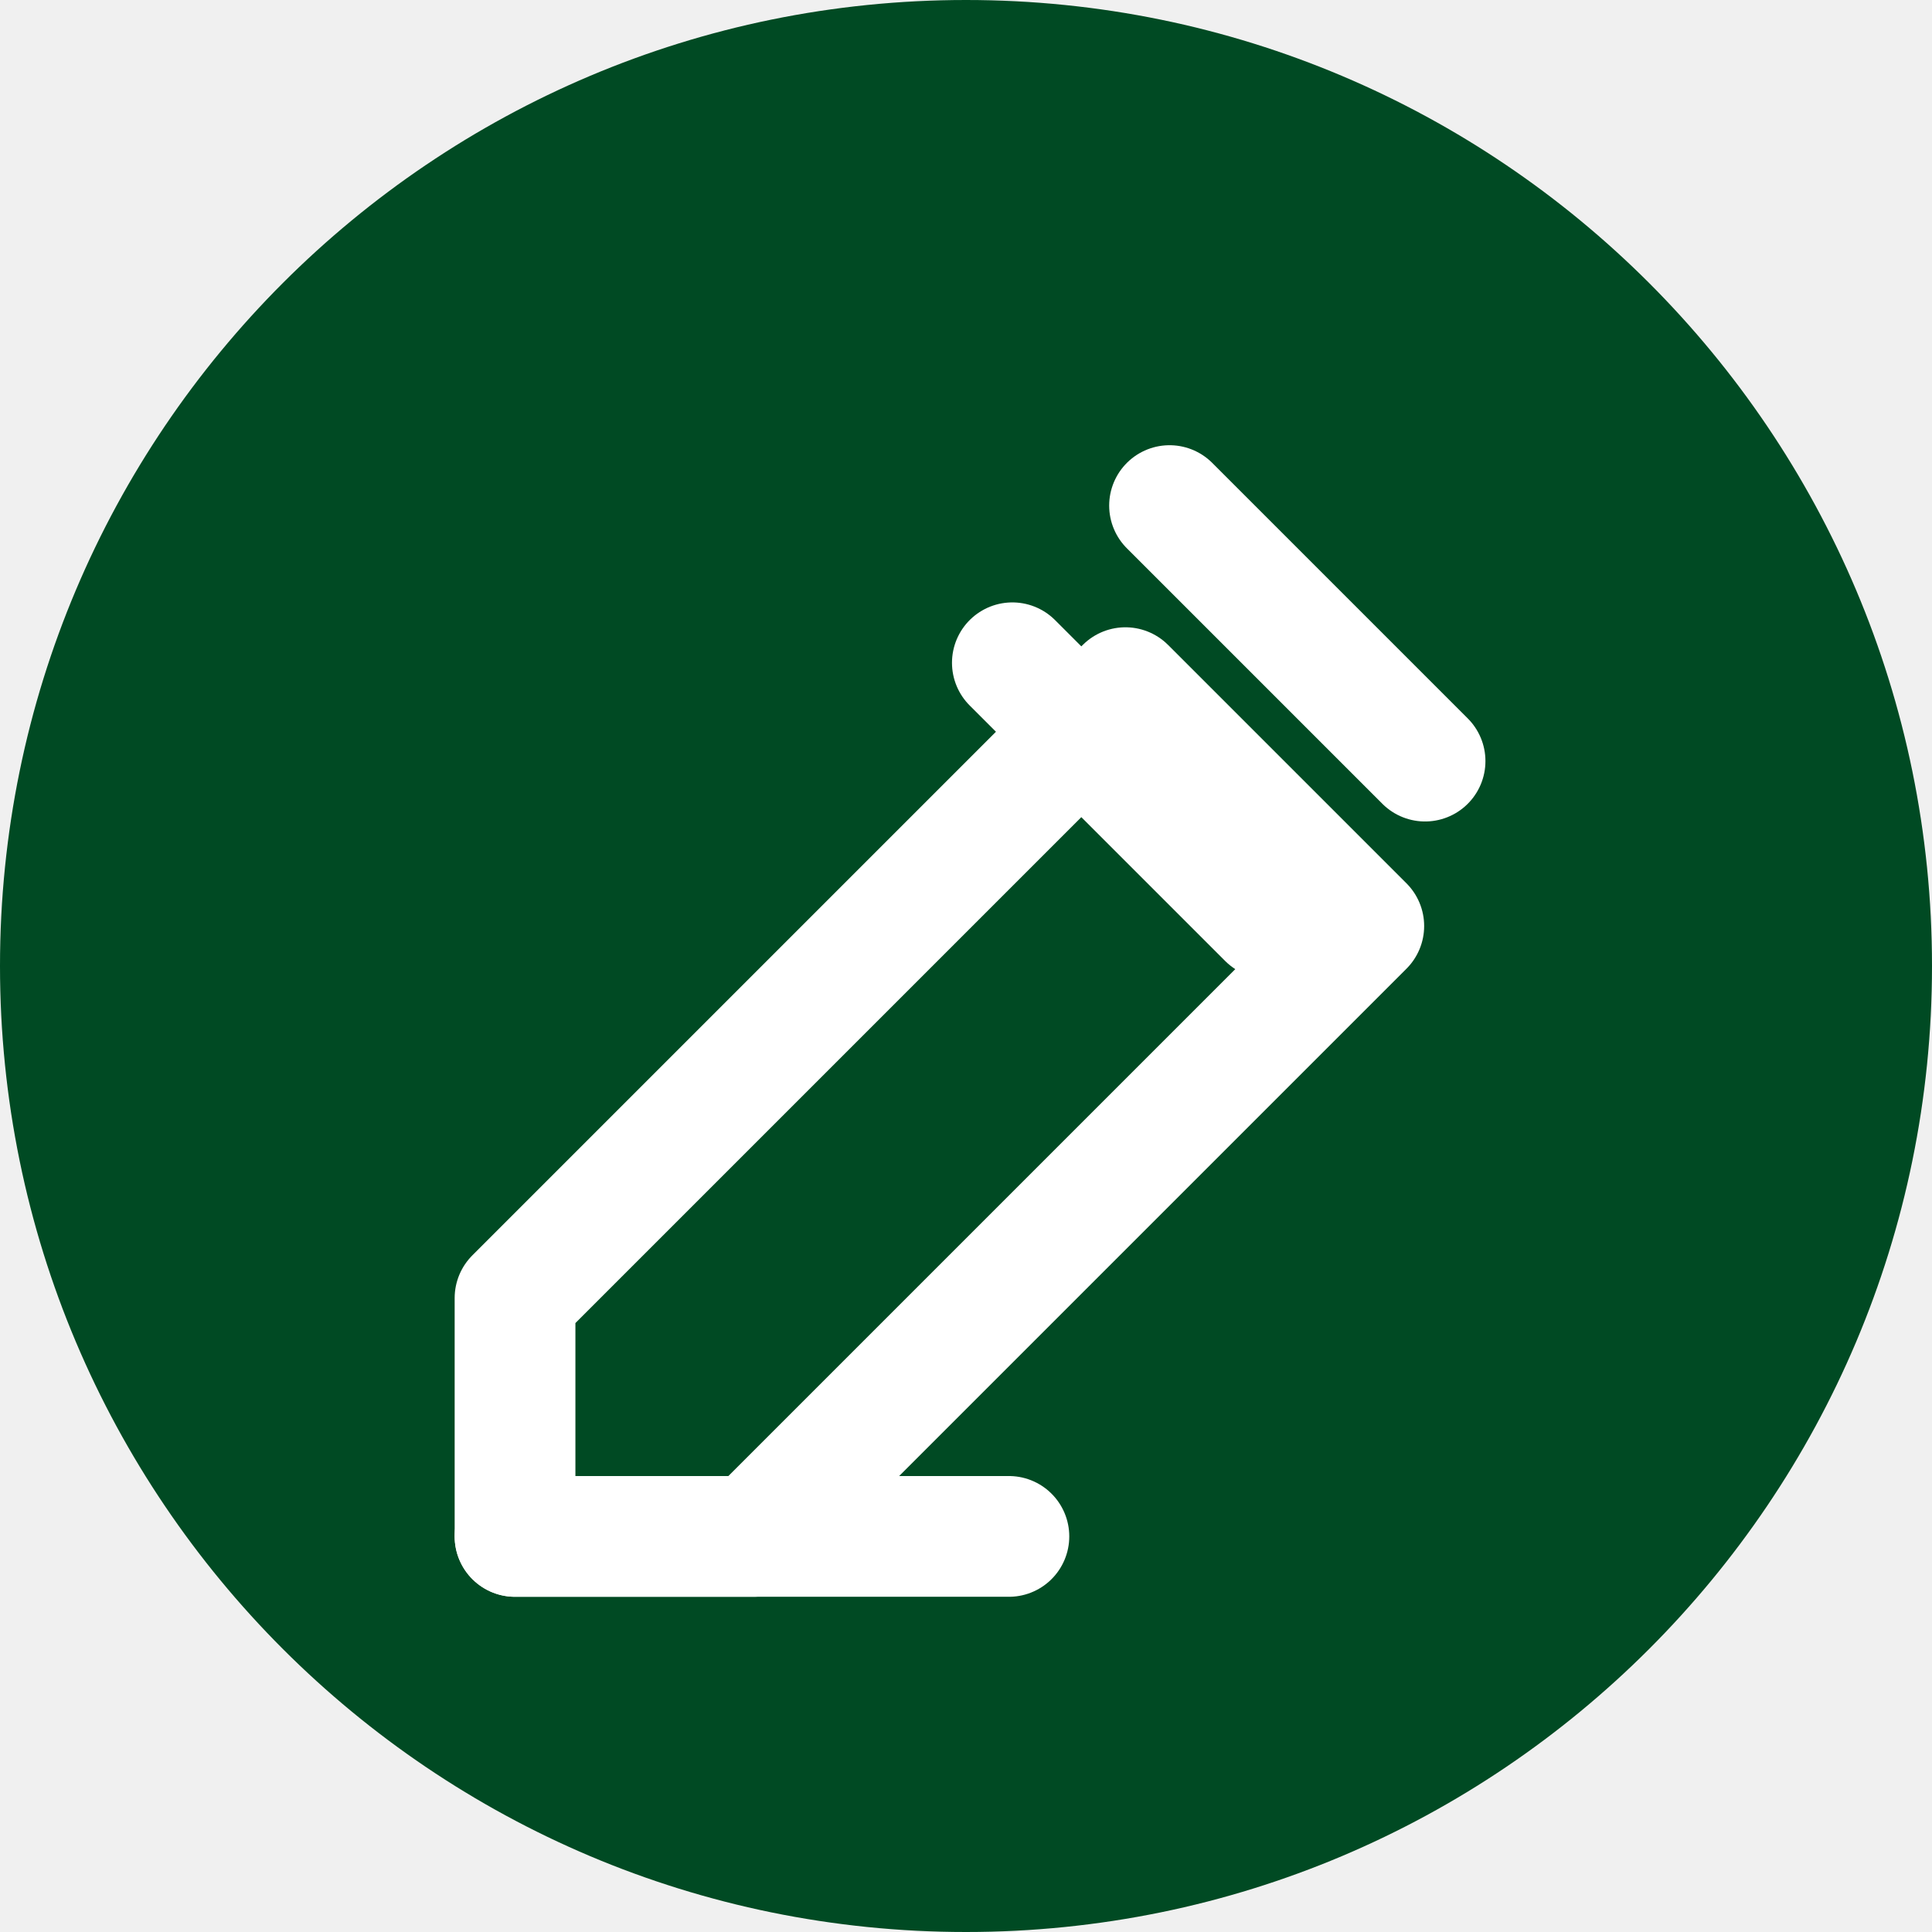
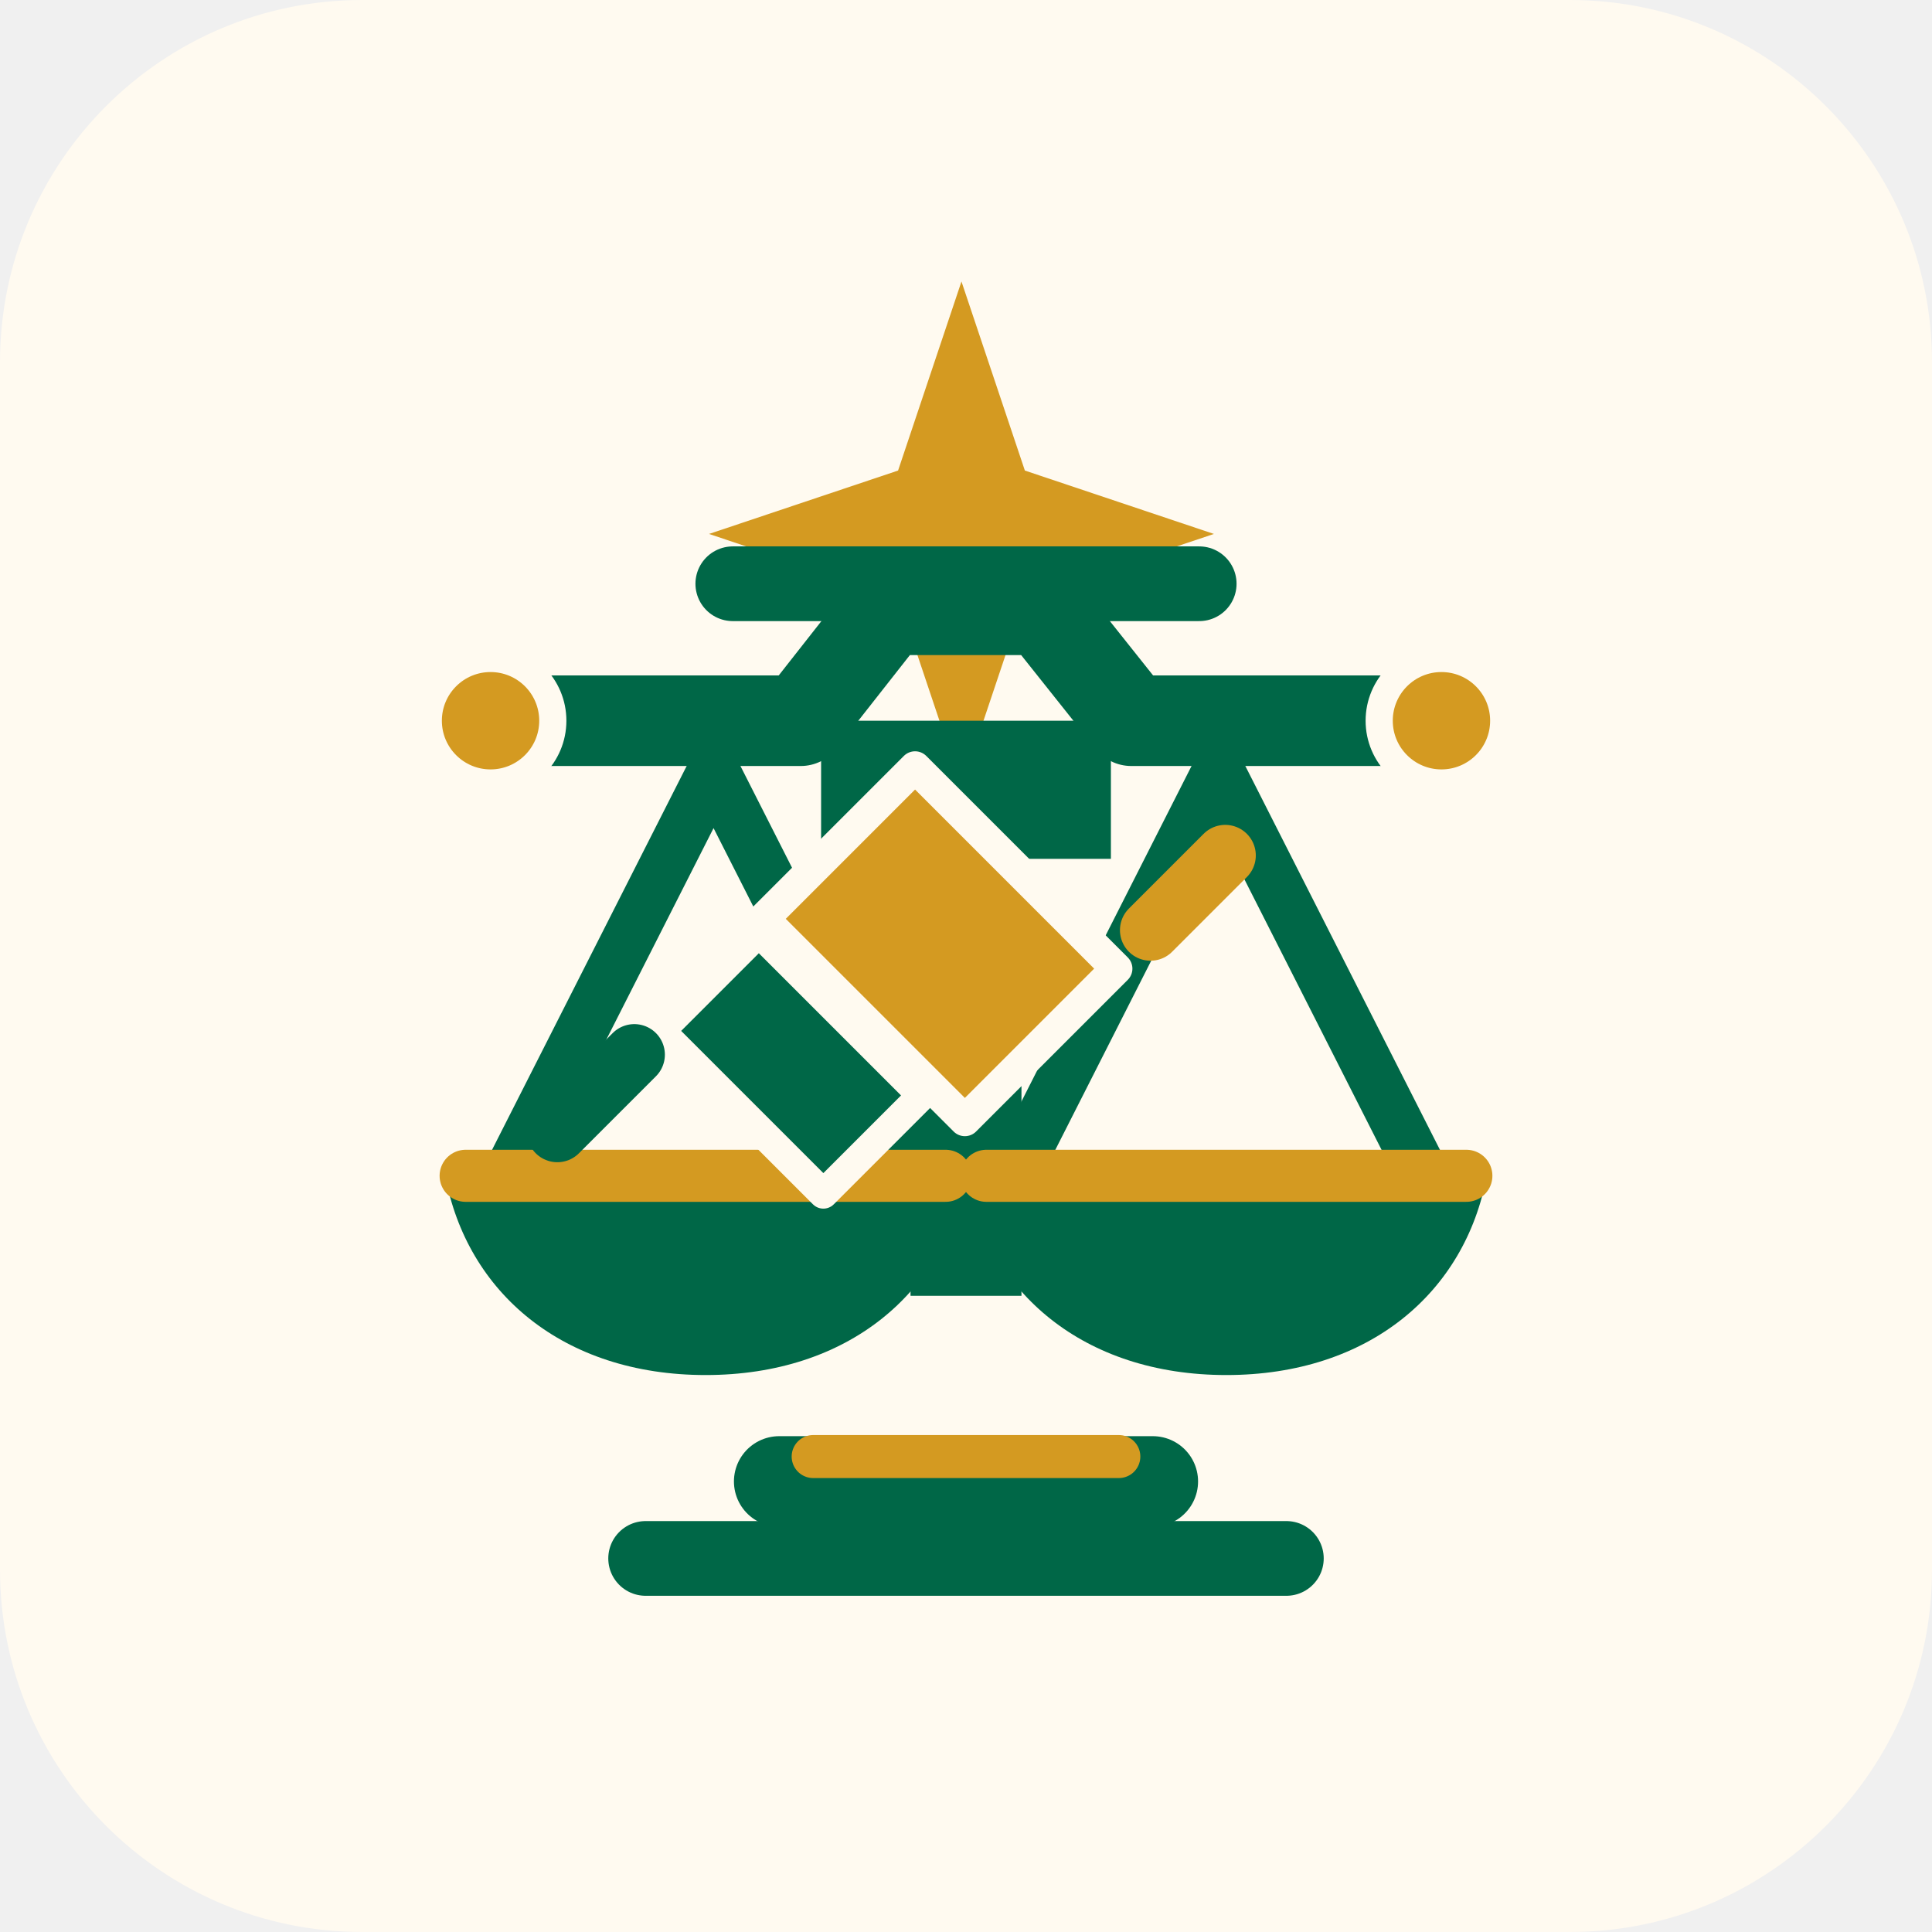
<svg xmlns="http://www.w3.org/2000/svg" width="512" height="512" viewBox="0 0 512 512" fill="none">
-   <circle cx="256" cy="256" r="256" fill="#004A23" />
-   <path d="M309.943 133.987L377.655 201.699" stroke="white" stroke-width="32" stroke-linecap="round" stroke-linejoin="round" />
-   <path d="M268.286 175.645L336 243.36" stroke="white" stroke-width="32" stroke-linecap="round" stroke-linejoin="round" />
-   <path d="M136.489 343.998L298.249 182.238L361.415 245.404L199.655 407.164H136.489V343.998Z" stroke="white" stroke-width="32" stroke-linejoin="round" />
-   <path d="M136.489 407.164H267.367" stroke="white" stroke-width="32" stroke-linecap="round" />
+   <rect width="512" height="512" rx="96" fill="#FFFAF0" />
+   <g transform="translate(64 50) scale(3)">
+     <path d="M63.6 8.2L69.2 24.9L85.9 30.5L69.2 36.1L63.6 52.8L58 36.1L41.3 30.5L58 24.9L63.6 8.2Z" fill="#D49A21" />
+     <path d="M22 47H49.4L57.1 37.2H70.8L78.6 47H106" stroke="#006747" stroke-width="8" stroke-linecap="round" stroke-linejoin="round" />
+     <path d="M51.2 47H76.8V59.2H68.9V97.8H59.1V59.2H51.2V47Z" fill="#006747" />
+     <path d="M41.7 51.4L23.7 86.9M41.7 51.4L59.7 86.9M86.3 51.4L68.3 86.9M86.3 51.4L104.3 86.9" stroke="#006747" stroke-width="4.6" stroke-linecap="round" />
+     <path d="M18 87.2H64C62.1 97.5 53.6 104.8 41 104.8C28.4 104.8 19.9 97.5 18 87.2Z" fill="#006747" />
+     <path d="M64 87.2H110C108.1 97.5 99.6 104.8 87 104.8C74.4 104.8 65.9 97.5 64 87.2Z" fill="#006747" />
+     <path d="M19.8 87.2H62.2M65.8 87.2H108.2" stroke="#D49A21" stroke-width="4.6" stroke-linecap="round" />
+     <path d="M43.4 34.9H84.6" stroke="#006747" stroke-width="6.6" stroke-linecap="round" />
+     <path d="M47.5 114.2H80.5" stroke="#006747" stroke-width="8" stroke-linecap="round" />
+     <path d="M35.7 121H92.3" stroke="#006747" stroke-width="6.6" stroke-linecap="round" />
+     <path d="M50.5 112H77.5" stroke="#D49A21" stroke-width="3.8" stroke-linecap="round" />
+     <path d="M46.1 64.5L59.5 51.1L77.3 68.9L63.9 82.3L46.1 64.5Z" fill="#D49A21" stroke="#FFFAF0" stroke-width="2.8" stroke-linejoin="round" />
+     <path d="M37 74.4L45.7 65.7L60.1 80.1L51.4 88.8L37 74.4Z" fill="#006747" stroke="#FFFAF0" stroke-width="2.6" stroke-linejoin="round" />
+     <path d="M34.7 76.5L27.9 83.3" stroke="#006747" stroke-width="5.4" stroke-linecap="round" />
+     <path d="M80.3 65.5L86.9 58.9" stroke="#D49A21" stroke-width="5.4" stroke-linecap="round" />
+     <circle cx="22" cy="47" r="5.5" fill="#D49A21" stroke="#FFFAF0" stroke-width="2.4" />
+     <circle cx="106" cy="47" r="5.5" fill="#D49A21" stroke="#FFFAF0" stroke-width="2.4" />
+   </g>
</svg>
